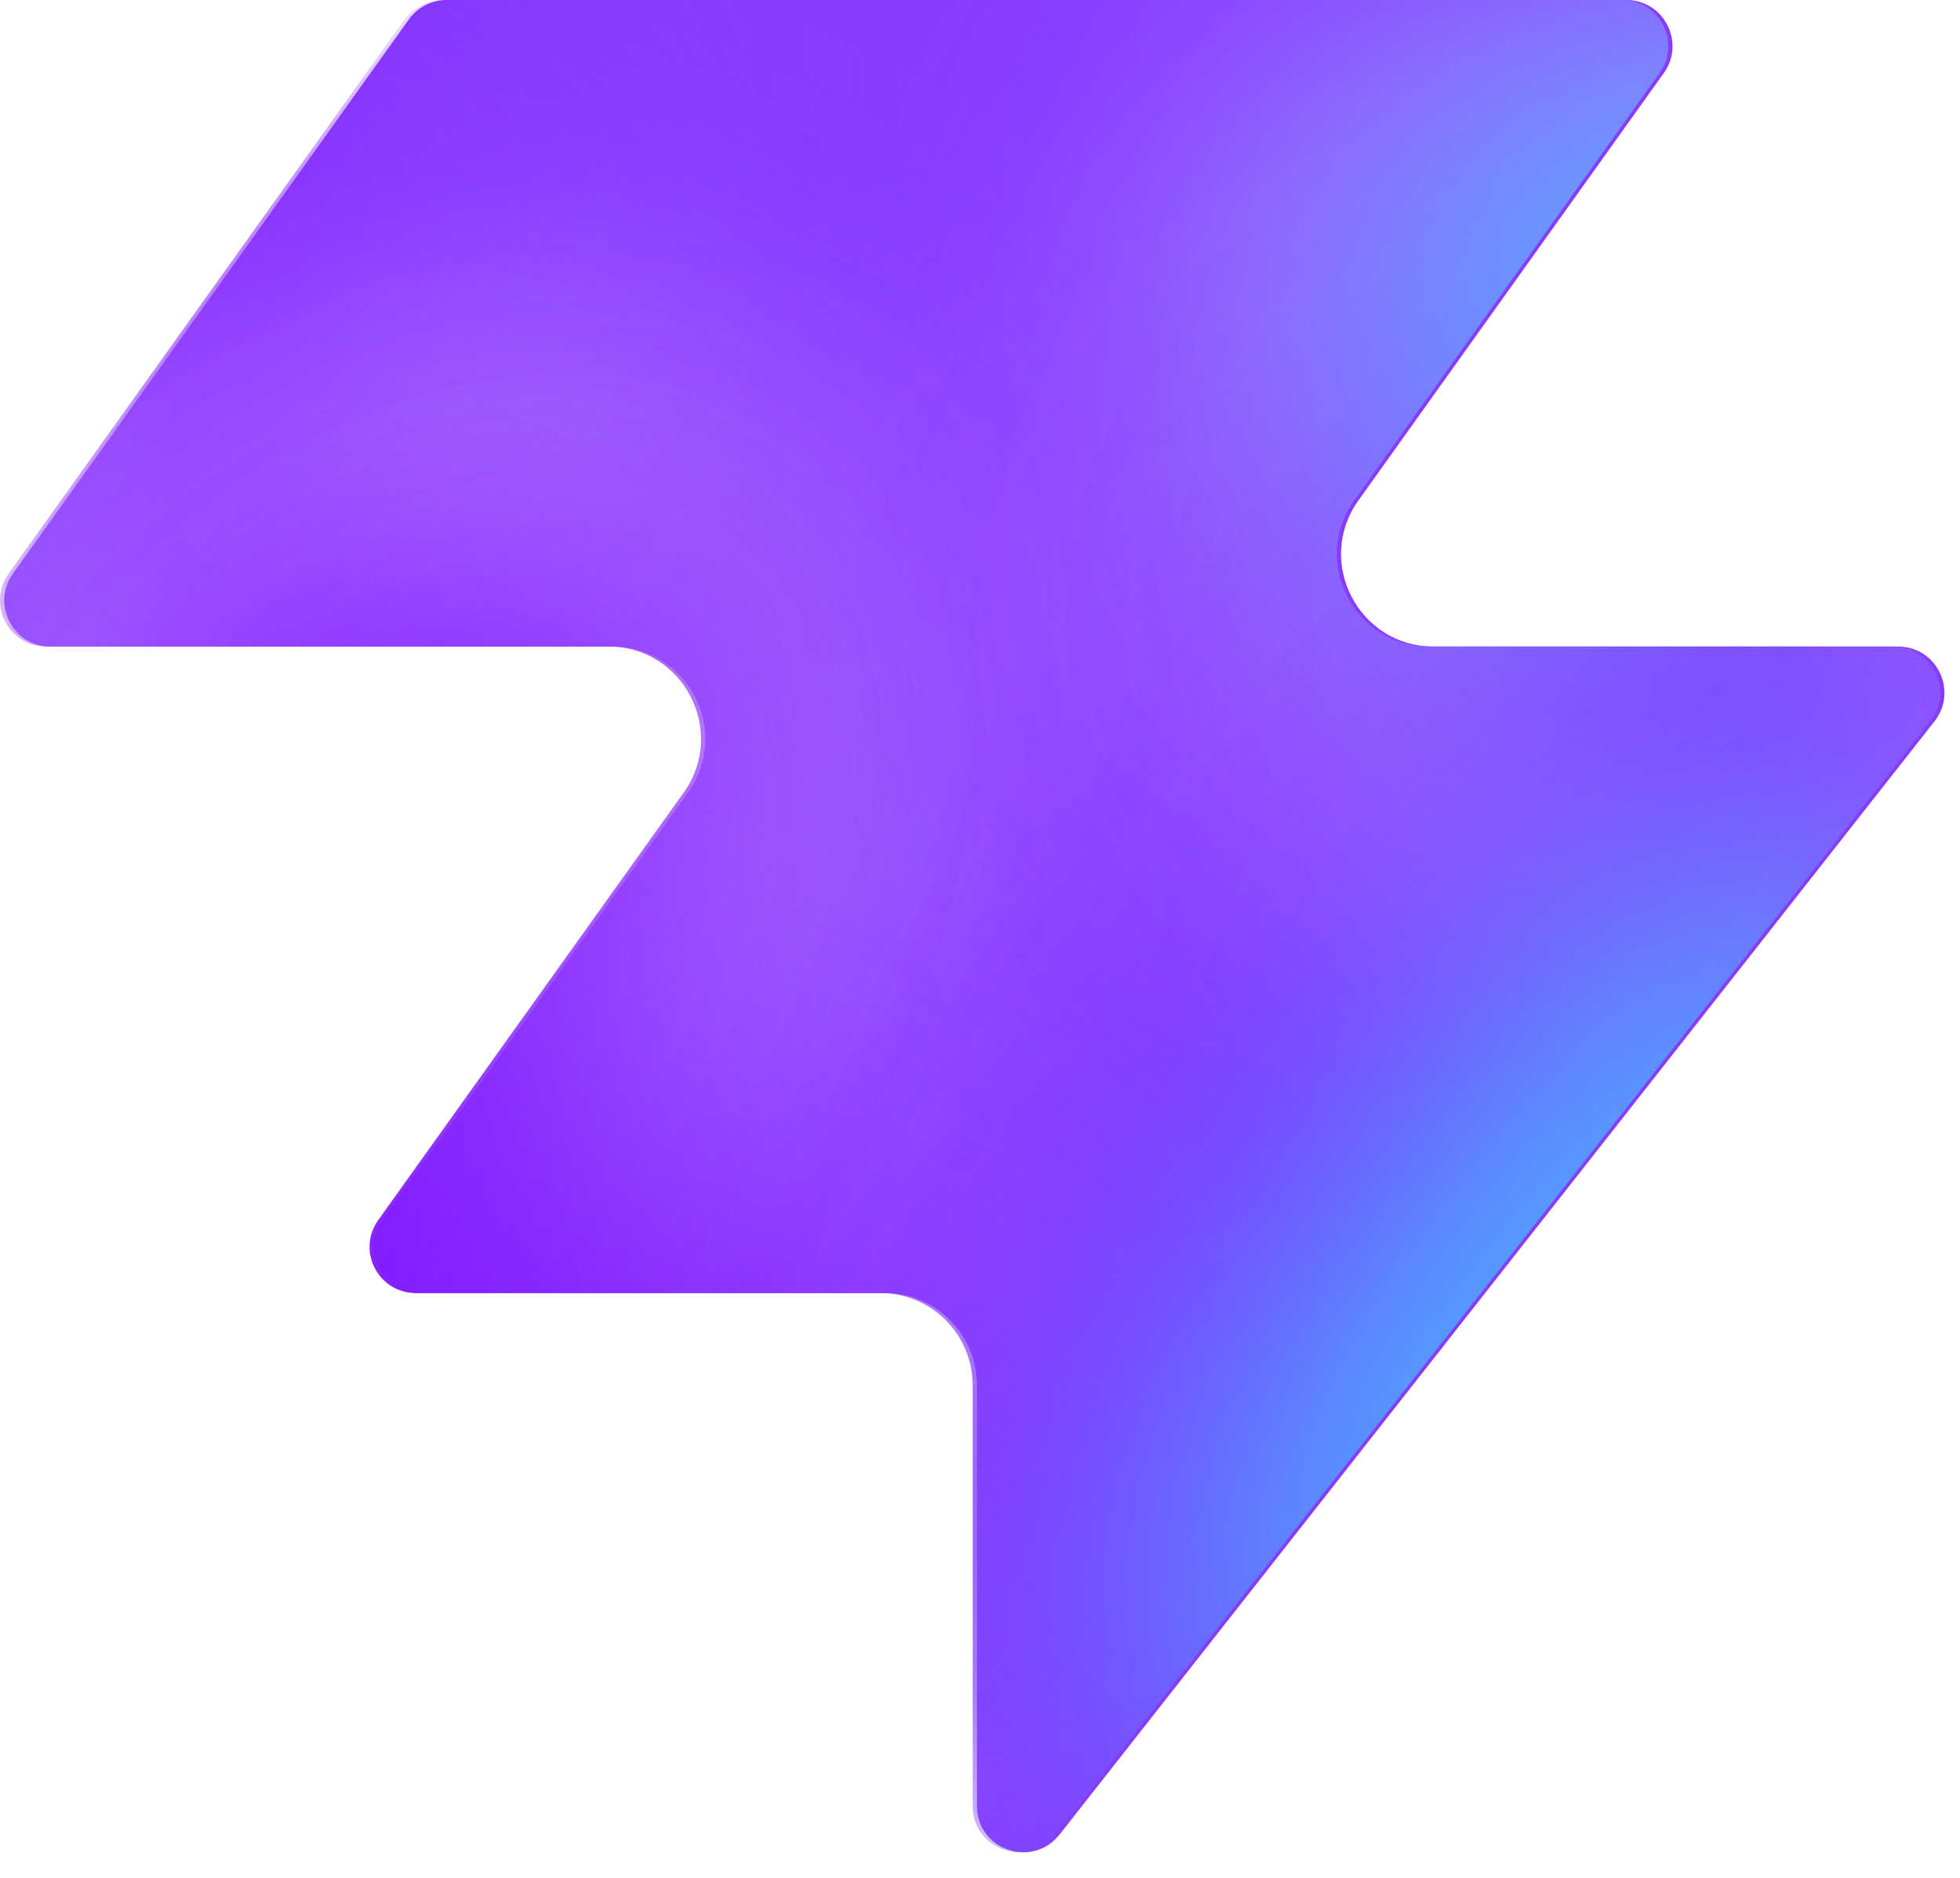
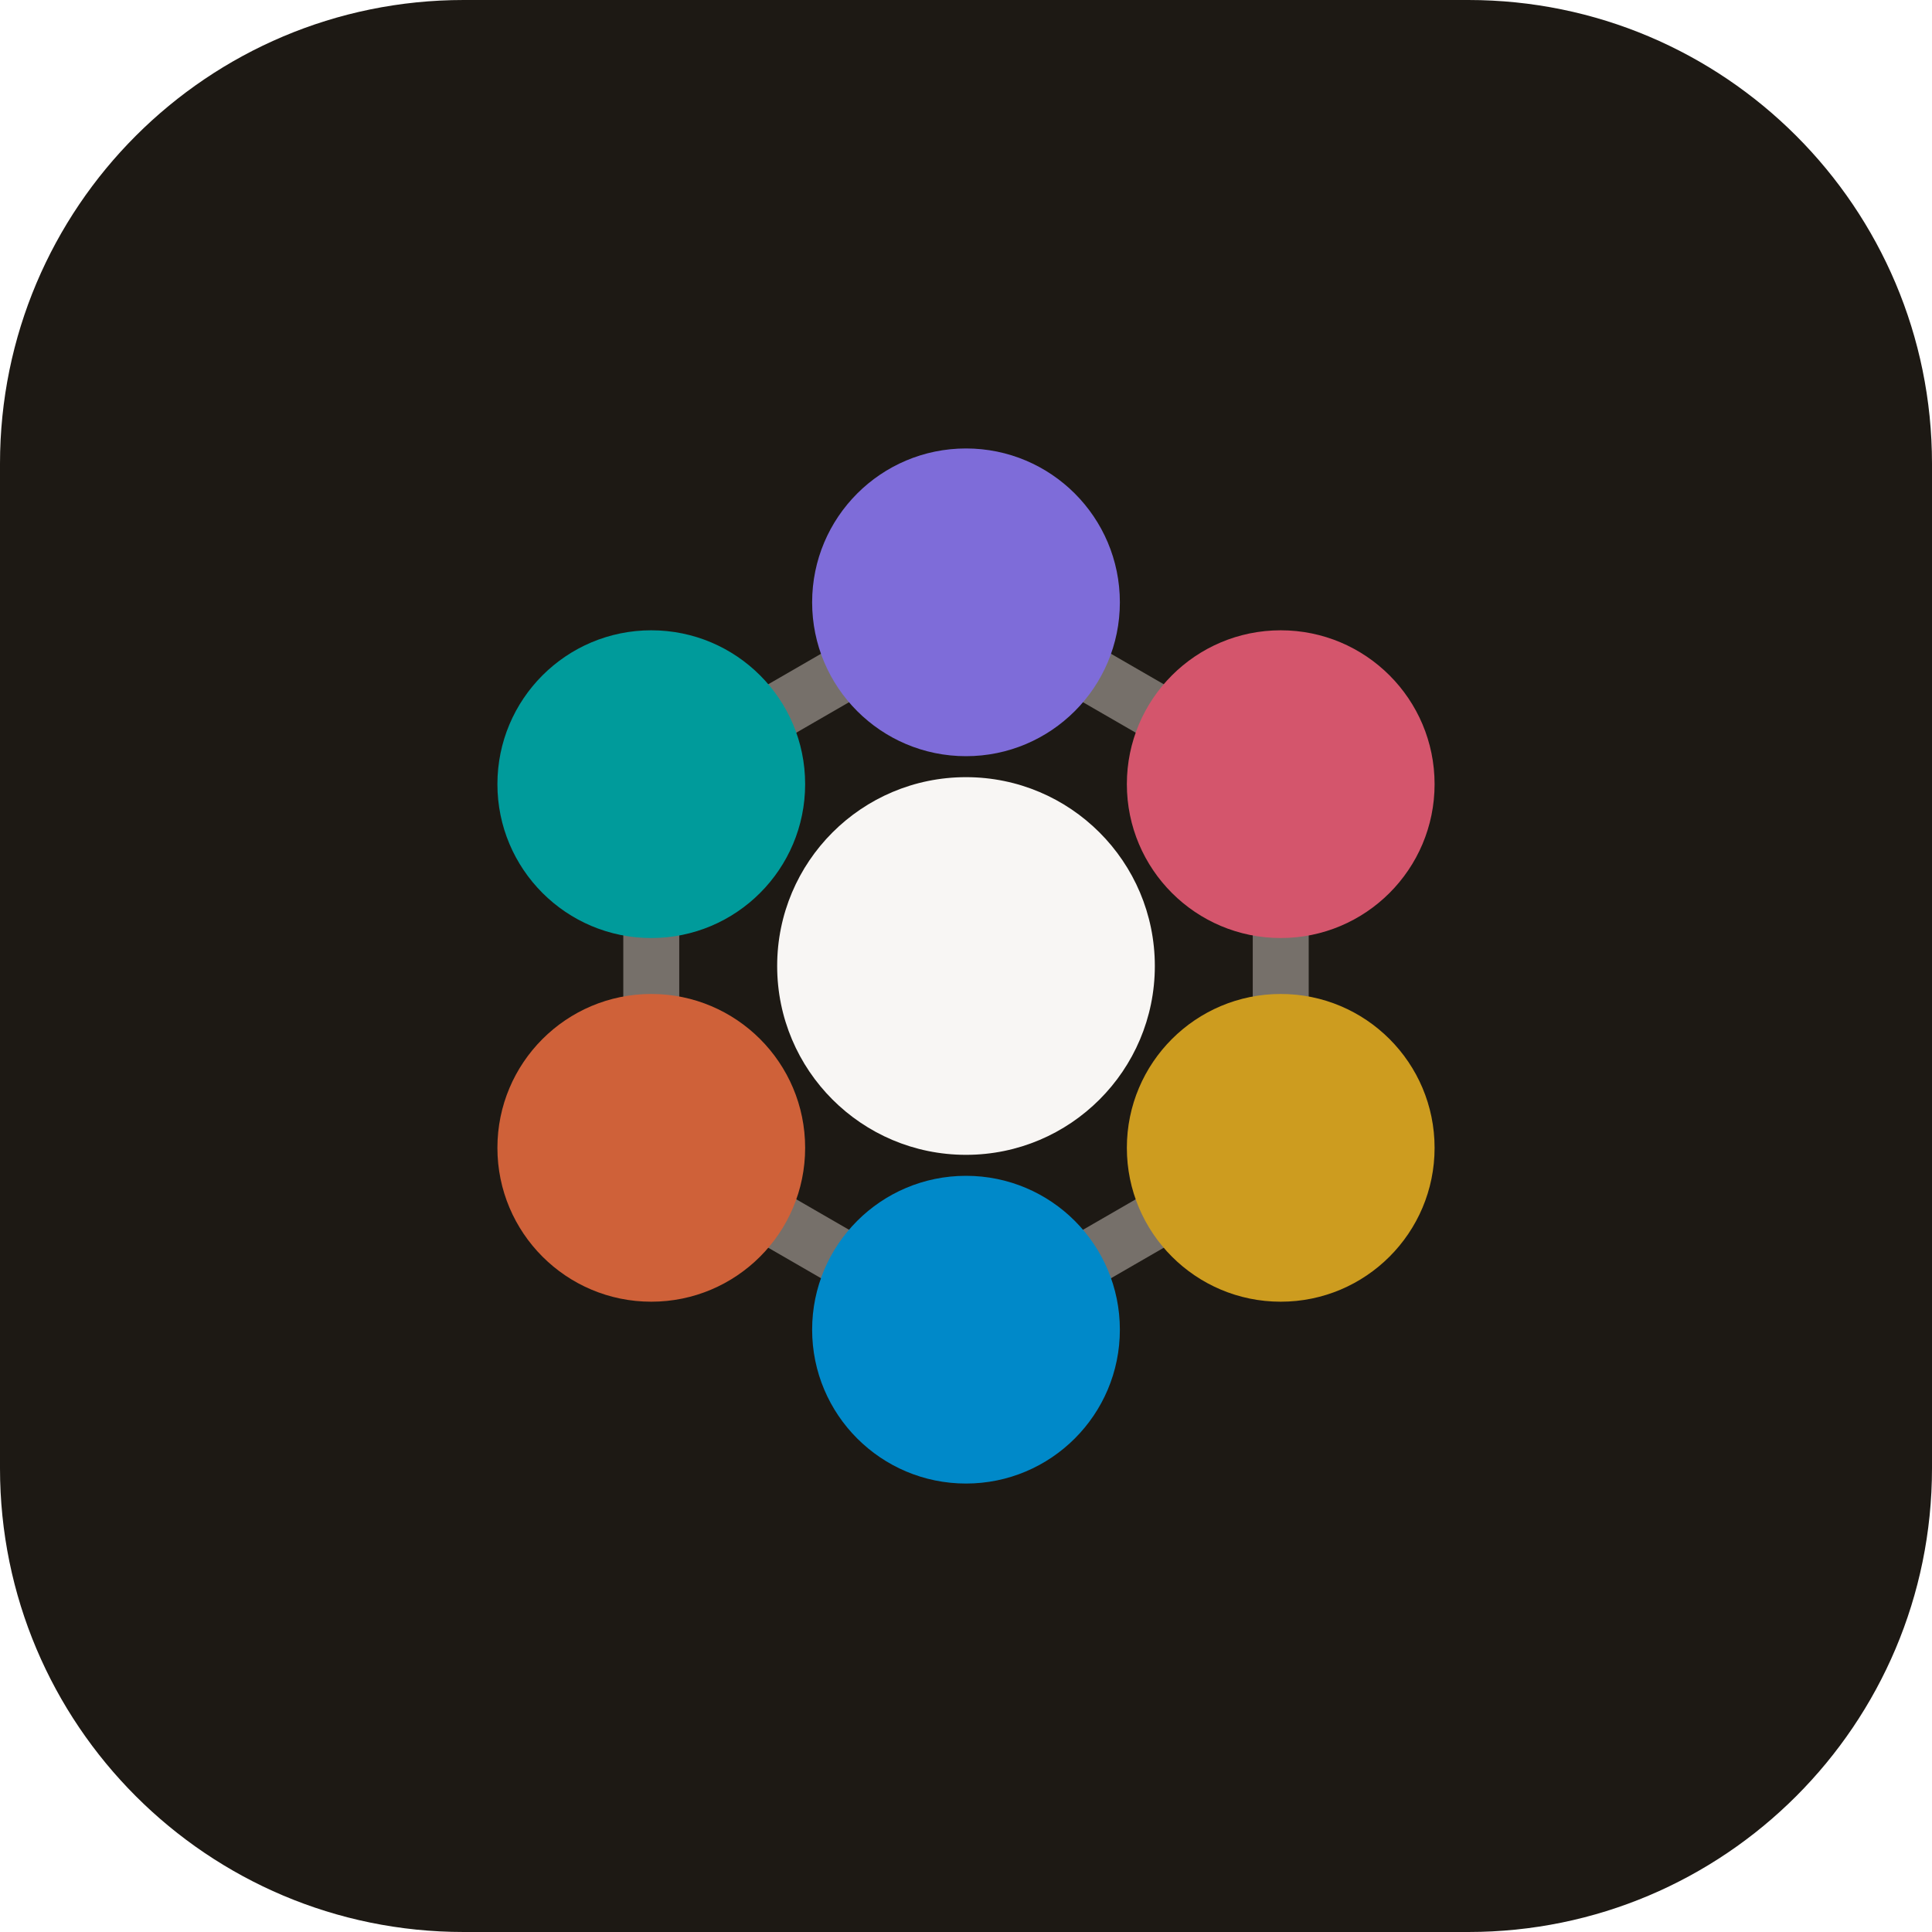
- <svg xmlns="http://www.w3.org/2000/svg" width="48" height="46" fill="none" viewBox="0 0 48 46">
-   <path fill="#863bff" d="M25.946 44.938c-.664.845-2.021.375-2.021-.698V33.937a2.26 2.26 0 0 0-2.262-2.262H10.287c-.92 0-1.456-1.04-.92-1.788l7.48-10.471c1.07-1.497 0-3.578-1.842-3.578H1.237c-.92 0-1.456-1.04-.92-1.788L10.013.474c.214-.297.556-.474.92-.474h28.894c.92 0 1.456 1.04.92 1.788l-7.48 10.471c-1.07 1.498 0 3.579 1.842 3.579h11.377c.943 0 1.473 1.088.89 1.83L25.947 44.94z" style="fill:#863bff;fill:color(display-p3 .525 .23 1);fill-opacity:1" />
-   <mask id="a" width="48" height="46" x="0" y="0" maskUnits="userSpaceOnUse" style="mask-type:alpha">
-     <path fill="#000" d="M25.842 44.938c-.664.844-2.021.375-2.021-.698V33.937a2.26 2.26 0 0 0-2.262-2.262H10.183c-.92 0-1.456-1.04-.92-1.788l7.48-10.471c1.07-1.498 0-3.579-1.842-3.579H1.133c-.92 0-1.456-1.04-.92-1.787L9.91.473c.214-.297.556-.474.92-.474h28.894c.92 0 1.456 1.04.92 1.788l-7.48 10.471c-1.07 1.498 0 3.578 1.842 3.578h11.377c.943 0 1.473 1.088.89 1.832L25.843 44.94z" style="fill:#000;fill-opacity:1" />
-   </mask>
-   <g mask="url(#a)">
-     <g filter="url(#b)">
-       <ellipse cx="5.508" cy="14.704" fill="#ede6ff" rx="5.508" ry="14.704" style="fill:#ede6ff;fill:color(display-p3 .927 .903 1);fill-opacity:1" transform="matrix(.00324 1 1 -.00324 -4.47 31.516)" />
-     </g>
-     <g filter="url(#c)">
-       <ellipse cx="10.399" cy="29.851" fill="#ede6ff" rx="10.399" ry="29.851" style="fill:#ede6ff;fill:color(display-p3 .927 .903 1);fill-opacity:1" transform="matrix(.00324 1 1 -.00324 -39.328 7.883)" />
-     </g>
-     <g filter="url(#d)">
-       <ellipse cx="5.508" cy="30.487" fill="#7e14ff" rx="5.508" ry="30.487" style="fill:#7e14ff;fill:color(display-p3 .492 .077 1);fill-opacity:1" transform="rotate(89.814 -25.913 -14.639)scale(1 -1)" />
-     </g>
-     <g filter="url(#e)">
-       <ellipse cx="5.508" cy="30.599" fill="#7e14ff" rx="5.508" ry="30.599" style="fill:#7e14ff;fill:color(display-p3 .492 .077 1);fill-opacity:1" transform="rotate(89.814 -32.644 -3.334)scale(1 -1)" />
-     </g>
-     <g filter="url(#f)">
-       <ellipse cx="5.508" cy="30.599" fill="#7e14ff" rx="5.508" ry="30.599" style="fill:#7e14ff;fill:color(display-p3 .492 .077 1);fill-opacity:1" transform="matrix(.00324 1 1 -.00324 -34.34 30.47)" />
-     </g>
-     <g filter="url(#g)">
-       <ellipse cx="14.072" cy="22.078" fill="#ede6ff" rx="14.072" ry="22.078" style="fill:#ede6ff;fill:color(display-p3 .927 .903 1);fill-opacity:1" transform="rotate(93.35 24.506 48.493)scale(-1 1)" />
-     </g>
-     <g filter="url(#h)">
-       <ellipse cx="3.47" cy="21.501" fill="#7e14ff" rx="3.47" ry="21.501" style="fill:#7e14ff;fill:color(display-p3 .492 .077 1);fill-opacity:1" transform="rotate(89.009 28.708 47.59)scale(-1 1)" />
-     </g>
-     <g filter="url(#i)">
-       <ellipse cx="3.47" cy="21.501" fill="#7e14ff" rx="3.47" ry="21.501" style="fill:#7e14ff;fill:color(display-p3 .492 .077 1);fill-opacity:1" transform="rotate(89.009 28.708 47.59)scale(-1 1)" />
-     </g>
-     <g filter="url(#j)">
-       <ellipse cx=".387" cy="8.972" fill="#7e14ff" rx="4.407" ry="29.108" style="fill:#7e14ff;fill:color(display-p3 .492 .077 1);fill-opacity:1" transform="rotate(39.51 .387 8.972)" />
-     </g>
-     <g filter="url(#k)">
-       <ellipse cx="47.523" cy="-6.092" fill="#7e14ff" rx="4.407" ry="29.108" style="fill:#7e14ff;fill:color(display-p3 .492 .077 1);fill-opacity:1" transform="rotate(37.892 47.523 -6.092)" />
-     </g>
-     <g filter="url(#l)">
-       <ellipse cx="41.412" cy="6.333" fill="#47bfff" rx="5.971" ry="9.665" style="fill:#47bfff;fill:color(display-p3 .28 .748 1);fill-opacity:1" transform="rotate(37.892 41.412 6.333)" />
-     </g>
-     <g filter="url(#m)">
-       <ellipse cx="-1.879" cy="38.332" fill="#7e14ff" rx="4.407" ry="29.108" style="fill:#7e14ff;fill:color(display-p3 .492 .077 1);fill-opacity:1" transform="rotate(37.892 -1.88 38.332)" />
-     </g>
-     <g filter="url(#n)">
-       <ellipse cx="-1.879" cy="38.332" fill="#7e14ff" rx="4.407" ry="29.108" style="fill:#7e14ff;fill:color(display-p3 .492 .077 1);fill-opacity:1" transform="rotate(37.892 -1.88 38.332)" />
-     </g>
-     <g filter="url(#o)">
-       <ellipse cx="35.651" cy="29.907" fill="#7e14ff" rx="4.407" ry="29.108" style="fill:#7e14ff;fill:color(display-p3 .492 .077 1);fill-opacity:1" transform="rotate(37.892 35.651 29.907)" />
-     </g>
-     <g filter="url(#p)">
-       <ellipse cx="38.418" cy="32.4" fill="#47bfff" rx="5.971" ry="15.297" style="fill:#47bfff;fill:color(display-p3 .28 .748 1);fill-opacity:1" transform="rotate(37.892 38.418 32.4)" />
-     </g>
+ <svg xmlns="http://www.w3.org/2000/svg" viewBox="0 0 100 100" width="100" height="100">
+   <rect x="0" y="0" width="100" height="100" rx="24" fill="#1d1914" />
+   <g transform="translate(13.8 13.8) scale(0.724)">
+     <path d="M50 24 L72.5 37 L72.5 63 L50 76 L27.5 63 L27.5 37 Z" fill="none" stroke="#76706a" stroke-width="4" stroke-linejoin="round" />
+     <circle cx="50" cy="24" r="11" fill="#7e6cd9" />
+     <circle cx="72.5" cy="37" r="11" fill="#d4556c" />
+     <circle cx="72.5" cy="63" r="11" fill="#cd9c1f" />
+     <circle cx="50" cy="76" r="11" fill="#0089c9" />
+     <circle cx="27.5" cy="63" r="11" fill="#cf6139" />
+     <circle cx="27.5" cy="37" r="11" fill="#009b9b" />
+     <circle cx="50" cy="50" r="13.5" fill="#f8f6f4" />
  </g>
-   <defs>
-     <filter id="b" width="60.045" height="41.654" x="-19.77" y="16.149" color-interpolation-filters="sRGB" filterUnits="userSpaceOnUse">
-       <feFlood flood-opacity="0" result="BackgroundImageFix" />
-       <feBlend in="SourceGraphic" in2="BackgroundImageFix" result="shape" />
-       <feGaussianBlur result="effect1_foregroundBlur_2002_17158" stdDeviation="7.659" />
-     </filter>
-     <filter id="c" width="90.34" height="51.437" x="-54.613" y="-7.533" color-interpolation-filters="sRGB" filterUnits="userSpaceOnUse">
-       <feFlood flood-opacity="0" result="BackgroundImageFix" />
-       <feBlend in="SourceGraphic" in2="BackgroundImageFix" result="shape" />
-       <feGaussianBlur result="effect1_foregroundBlur_2002_17158" stdDeviation="7.659" />
-     </filter>
-     <filter id="d" width="79.355" height="29.4" x="-49.64" y="2.03" color-interpolation-filters="sRGB" filterUnits="userSpaceOnUse">
-       <feFlood flood-opacity="0" result="BackgroundImageFix" />
-       <feBlend in="SourceGraphic" in2="BackgroundImageFix" result="shape" />
-       <feGaussianBlur result="effect1_foregroundBlur_2002_17158" stdDeviation="4.596" />
-     </filter>
-     <filter id="e" width="79.579" height="29.4" x="-45.045" y="20.029" color-interpolation-filters="sRGB" filterUnits="userSpaceOnUse">
-       <feFlood flood-opacity="0" result="BackgroundImageFix" />
-       <feBlend in="SourceGraphic" in2="BackgroundImageFix" result="shape" />
-       <feGaussianBlur result="effect1_foregroundBlur_2002_17158" stdDeviation="4.596" />
-     </filter>
-     <filter id="f" width="79.579" height="29.4" x="-43.513" y="21.178" color-interpolation-filters="sRGB" filterUnits="userSpaceOnUse">
-       <feFlood flood-opacity="0" result="BackgroundImageFix" />
-       <feBlend in="SourceGraphic" in2="BackgroundImageFix" result="shape" />
-       <feGaussianBlur result="effect1_foregroundBlur_2002_17158" stdDeviation="4.596" />
-     </filter>
-     <filter id="g" width="74.749" height="58.852" x="15.756" y="-17.901" color-interpolation-filters="sRGB" filterUnits="userSpaceOnUse">
-       <feFlood flood-opacity="0" result="BackgroundImageFix" />
-       <feBlend in="SourceGraphic" in2="BackgroundImageFix" result="shape" />
-       <feGaussianBlur result="effect1_foregroundBlur_2002_17158" stdDeviation="7.659" />
-     </filter>
-     <filter id="h" width="61.377" height="25.362" x="23.548" y="2.284" color-interpolation-filters="sRGB" filterUnits="userSpaceOnUse">
-       <feFlood flood-opacity="0" result="BackgroundImageFix" />
-       <feBlend in="SourceGraphic" in2="BackgroundImageFix" result="shape" />
-       <feGaussianBlur result="effect1_foregroundBlur_2002_17158" stdDeviation="4.596" />
-     </filter>
-     <filter id="i" width="61.377" height="25.362" x="23.548" y="2.284" color-interpolation-filters="sRGB" filterUnits="userSpaceOnUse">
-       <feFlood flood-opacity="0" result="BackgroundImageFix" />
-       <feBlend in="SourceGraphic" in2="BackgroundImageFix" result="shape" />
-       <feGaussianBlur result="effect1_foregroundBlur_2002_17158" stdDeviation="4.596" />
-     </filter>
-     <filter id="j" width="56.045" height="63.649" x="-27.636" y="-22.853" color-interpolation-filters="sRGB" filterUnits="userSpaceOnUse">
-       <feFlood flood-opacity="0" result="BackgroundImageFix" />
-       <feBlend in="SourceGraphic" in2="BackgroundImageFix" result="shape" />
-       <feGaussianBlur result="effect1_foregroundBlur_2002_17158" stdDeviation="4.596" />
-     </filter>
-     <filter id="k" width="54.814" height="64.646" x="20.116" y="-38.415" color-interpolation-filters="sRGB" filterUnits="userSpaceOnUse">
-       <feFlood flood-opacity="0" result="BackgroundImageFix" />
-       <feBlend in="SourceGraphic" in2="BackgroundImageFix" result="shape" />
-       <feGaussianBlur result="effect1_foregroundBlur_2002_17158" stdDeviation="4.596" />
-     </filter>
-     <filter id="l" width="33.541" height="35.313" x="24.641" y="-11.323" color-interpolation-filters="sRGB" filterUnits="userSpaceOnUse">
-       <feFlood flood-opacity="0" result="BackgroundImageFix" />
-       <feBlend in="SourceGraphic" in2="BackgroundImageFix" result="shape" />
-       <feGaussianBlur result="effect1_foregroundBlur_2002_17158" stdDeviation="4.596" />
-     </filter>
-     <filter id="m" width="54.814" height="64.646" x="-29.286" y="6.009" color-interpolation-filters="sRGB" filterUnits="userSpaceOnUse">
-       <feFlood flood-opacity="0" result="BackgroundImageFix" />
-       <feBlend in="SourceGraphic" in2="BackgroundImageFix" result="shape" />
-       <feGaussianBlur result="effect1_foregroundBlur_2002_17158" stdDeviation="4.596" />
-     </filter>
-     <filter id="n" width="54.814" height="64.646" x="-29.286" y="6.009" color-interpolation-filters="sRGB" filterUnits="userSpaceOnUse">
-       <feFlood flood-opacity="0" result="BackgroundImageFix" />
-       <feBlend in="SourceGraphic" in2="BackgroundImageFix" result="shape" />
-       <feGaussianBlur result="effect1_foregroundBlur_2002_17158" stdDeviation="4.596" />
-     </filter>
-     <filter id="o" width="54.814" height="64.646" x="8.244" y="-2.416" color-interpolation-filters="sRGB" filterUnits="userSpaceOnUse">
-       <feFlood flood-opacity="0" result="BackgroundImageFix" />
-       <feBlend in="SourceGraphic" in2="BackgroundImageFix" result="shape" />
-       <feGaussianBlur result="effect1_foregroundBlur_2002_17158" stdDeviation="4.596" />
-     </filter>
-     <filter id="p" width="39.409" height="43.623" x="18.713" y="10.588" color-interpolation-filters="sRGB" filterUnits="userSpaceOnUse">
-       <feFlood flood-opacity="0" result="BackgroundImageFix" />
-       <feBlend in="SourceGraphic" in2="BackgroundImageFix" result="shape" />
-       <feGaussianBlur result="effect1_foregroundBlur_2002_17158" stdDeviation="4.596" />
-     </filter>
-   </defs>
</svg>
